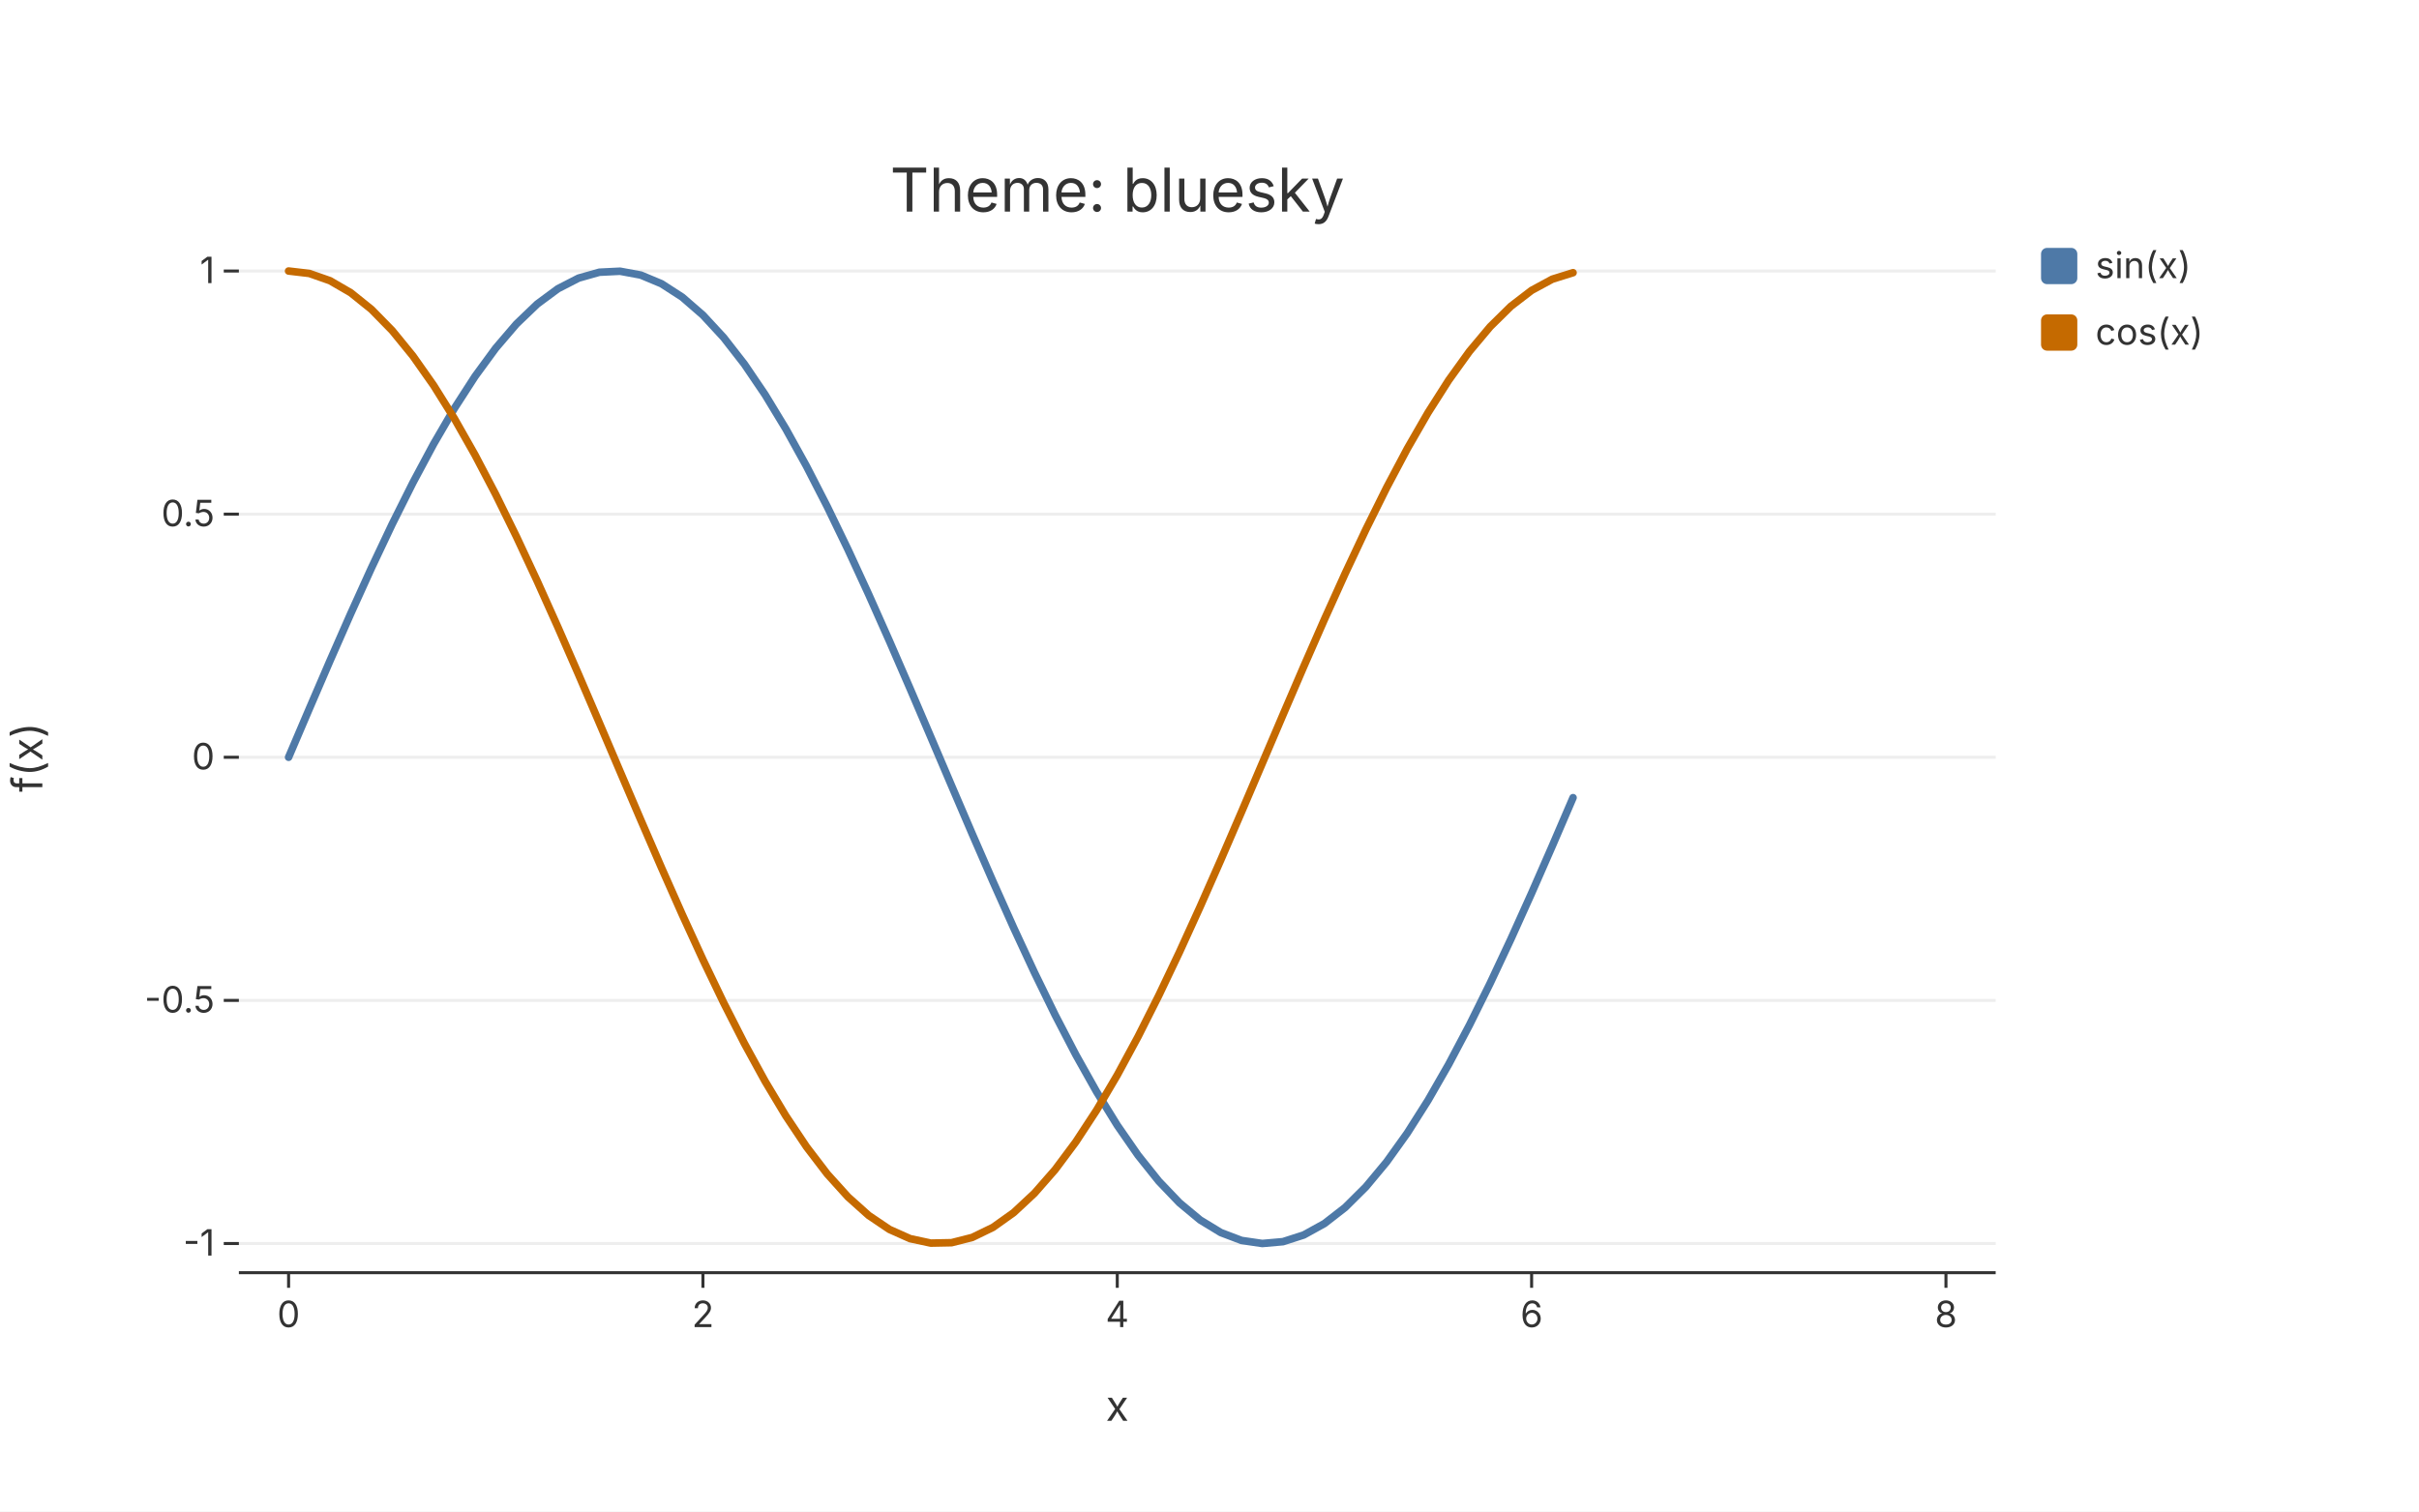
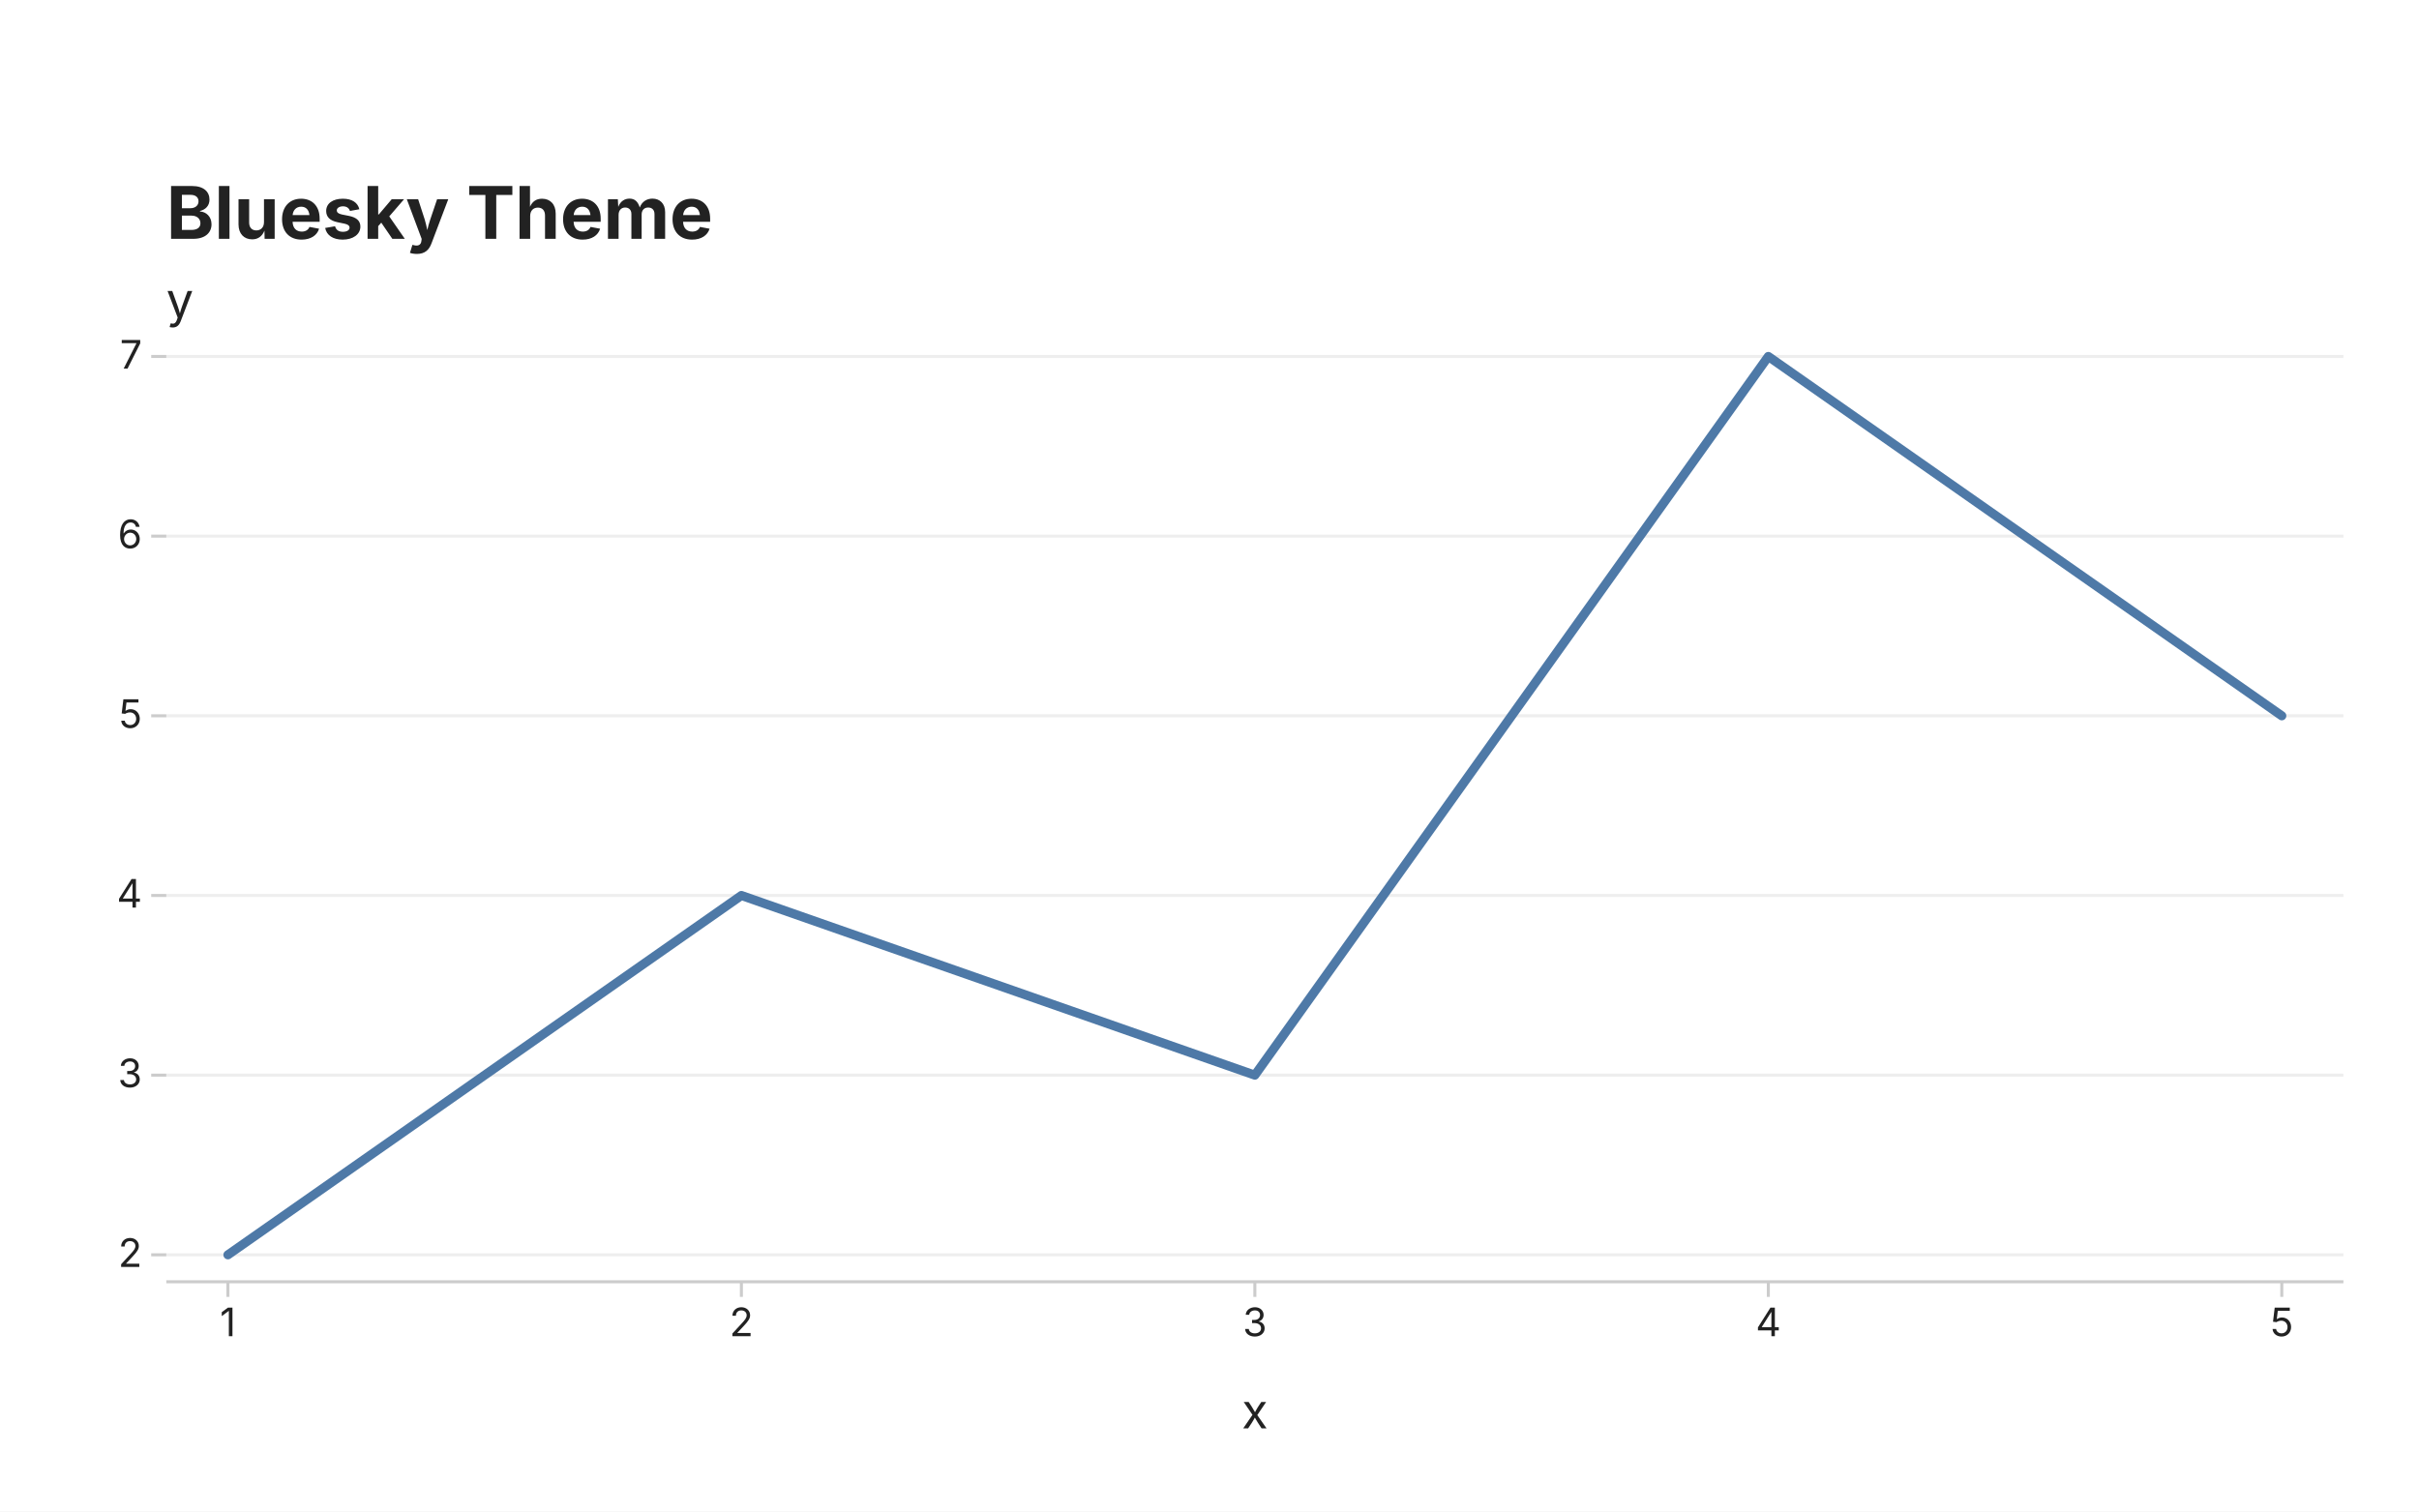
<svg xmlns="http://www.w3.org/2000/svg" width="800" height="500" viewBox="0 0 800.0 500.0">
  <defs>
    <clipPath id="plot-clip">
-       <rect x="79" y="80" width="581" height="341" />
+       <rect x="55" y="109" width="720" height="315" />
    </clipPath>
  </defs>
  <rect x="0" y="0" width="800" height="500" fill="#FFFFFF" />
-   <line x1="79" y1="411.349" x2="660" y2="411.349" stroke="#EEEEEE" stroke-width="1" />
-   <line x1="79" y1="330.925" x2="660" y2="330.925" stroke="#EEEEEE" stroke-width="1" />
-   <line x1="79" y1="250.5" x2="660" y2="250.5" stroke="#EEEEEE" stroke-width="1" />
-   <line x1="79" y1="170.075" x2="660" y2="170.075" stroke="#EEEEEE" stroke-width="1" />
-   <line x1="79" y1="89.651" x2="660" y2="89.651" stroke="#EEEEEE" stroke-width="1" />
-   <line x1="79" y1="421" x2="660" y2="421" stroke="#333333" stroke-width="1" />
+   <line x1="55" y1="415.085" x2="775" y2="415.085" stroke="#EEEEEE" stroke-width="1" />
+   <line x1="55" y1="355.651" x2="775" y2="355.651" stroke="#EEEEEE" stroke-width="1" />
+   <line x1="55" y1="296.217" x2="775" y2="296.217" stroke="#EEEEEE" stroke-width="1" />
+   <line x1="55" y1="236.783" x2="775" y2="236.783" stroke="#EEEEEE" stroke-width="1" />
+   <line x1="55" y1="177.349" x2="775" y2="177.349" stroke="#EEEEEE" stroke-width="1" />
+   <line x1="55" y1="117.915" x2="775" y2="117.915" stroke="#EEEEEE" stroke-width="1" />
+   <line x1="55" y1="424" x2="775" y2="424" stroke="#CCCCCC" stroke-width="1" />
  <g clip-path="url(#plot-clip)">
-     <polyline points="95.443,250.5 102.295,234.442 109.146,218.544 115.998,202.966 122.849,187.862 129.7,173.385 136.552,159.678 143.403,146.878 150.255,135.114 157.106,124.503 163.958,115.15 170.809,107.15 177.66,100.582 184.512,95.513 191.363,91.991 198.215,90.054 205.066,89.719 211.917,90.992 218.769,93.858 225.62,98.288 232.472,104.24 239.323,111.654 246.175,120.454 253.026,130.554 259.877,141.852 266.729,154.236 273.58,167.582 280.432,181.756 287.283,196.617 294.134,212.017 300.986,227.801 307.837,243.812 314.689,259.889 321.54,275.873 328.392,291.604 335.243,306.923 342.094,321.679 348.946,335.724 355.797,348.917 362.649,361.127 369.5,372.231 376.351,382.119 383.203,390.692 390.054,397.864 396.906,403.564 403.757,407.735 410.608,410.334 417.46,411.337 424.311,410.732 431.163,408.527 438.014,404.742 444.866,399.416 451.717,392.603 458.568,384.369 465.42,374.798 472.271,363.985 479.123,352.039 485.974,339.077 492.825,325.231 499.677,310.638 506.528,295.444 513.38,279.801 520.231,263.865" fill="none" stroke="#4E79A7" stroke-width="2.5" stroke-linejoin="round" stroke-linecap="round" />
-     <polyline points="95.443,89.651 102.295,90.454 109.146,92.857 115.998,96.835 122.849,102.348 129.7,109.342 136.552,117.746 143.403,127.476 150.255,138.435 157.106,150.515 163.958,163.593 170.809,177.539 177.66,192.215 184.512,207.473 191.363,223.161 198.215,239.122 205.066,255.197 211.917,271.225 218.769,287.045 225.62,302.501 232.472,317.437 239.323,331.704 246.175,345.16 253.026,357.67 259.877,369.109 266.729,379.363 273.58,388.33 280.432,395.919 287.283,402.056 294.134,406.678 300.986,409.739 307.837,411.21 314.689,411.075 321.54,409.335 328.392,406.009 335.243,401.128 342.094,394.743 348.946,386.916 355.797,377.726 362.649,367.266 369.5,355.638 376.351,342.96 383.203,329.358 390.054,314.968 396.906,299.934 403.757,284.406 410.608,268.54 417.46,252.493 424.311,236.426 431.163,220.5 438.014,204.873 444.866,189.703 451.717,175.14 458.568,161.329 465.42,148.41 472.271,136.511 479.123,125.751 485.974,116.237 492.825,108.065 499.677,101.316 506.528,96.058 513.38,92.342 520.231,90.207" fill="none" stroke="#C56A00" stroke-width="2.5" stroke-linejoin="round" stroke-linecap="round" />
+     <polyline points="75.377,415.085 245.189,296.217 415,355.651 584.811,117.915 754.623,236.783" fill="none" stroke="#4E79A7" stroke-width="3" stroke-linejoin="round" stroke-linecap="round" />
  </g>
-   <line x1="95.443" y1="421" x2="95.443" y2="426" stroke="#333333" stroke-width="1" />
-   <text x="95.443" y="439" font-family="Inter, Helvetica Neue, Arial, sans-serif" font-size="12" fill="#333333" text-anchor="middle">0</text>
-   <line x1="232.472" y1="421" x2="232.472" y2="426" stroke="#333333" stroke-width="1" />
-   <text x="232.472" y="439" font-family="Inter, Helvetica Neue, Arial, sans-serif" font-size="12" fill="#333333" text-anchor="middle">2</text>
-   <line x1="369.5" y1="421" x2="369.5" y2="426" stroke="#333333" stroke-width="1" />
-   <text x="369.5" y="439" font-family="Inter, Helvetica Neue, Arial, sans-serif" font-size="12" fill="#333333" text-anchor="middle">4</text>
-   <line x1="506.528" y1="421" x2="506.528" y2="426" stroke="#333333" stroke-width="1" />
-   <text x="506.528" y="439" font-family="Inter, Helvetica Neue, Arial, sans-serif" font-size="12" fill="#333333" text-anchor="middle">6</text>
-   <line x1="643.557" y1="421" x2="643.557" y2="426" stroke="#333333" stroke-width="1" />
-   <text x="643.557" y="439" font-family="Inter, Helvetica Neue, Arial, sans-serif" font-size="12" fill="#333333" text-anchor="middle">8</text>
-   <line x1="74" y1="411.349" x2="79" y2="411.349" stroke="#333333" stroke-width="1" />
-   <text x="71" y="415.349" font-family="Inter, Helvetica Neue, Arial, sans-serif" font-size="12" fill="#333333" text-anchor="end">-1</text>
-   <line x1="74" y1="330.925" x2="79" y2="330.925" stroke="#333333" stroke-width="1" />
-   <text x="71" y="334.925" font-family="Inter, Helvetica Neue, Arial, sans-serif" font-size="12" fill="#333333" text-anchor="end">-0.5</text>
-   <line x1="74" y1="250.5" x2="79" y2="250.5" stroke="#333333" stroke-width="1" />
-   <text x="71" y="254.5" font-family="Inter, Helvetica Neue, Arial, sans-serif" font-size="12" fill="#333333" text-anchor="end">0</text>
-   <line x1="74" y1="170.075" x2="79" y2="170.075" stroke="#333333" stroke-width="1" />
-   <text x="71" y="174.075" font-family="Inter, Helvetica Neue, Arial, sans-serif" font-size="12" fill="#333333" text-anchor="end">0.5</text>
-   <line x1="74" y1="89.651" x2="79" y2="89.651" stroke="#333333" stroke-width="1" />
-   <text x="71" y="93.651" font-family="Inter, Helvetica Neue, Arial, sans-serif" font-size="12" fill="#333333" text-anchor="end">1</text>
-   <text x="369.5" y="70" font-family="Inter, Helvetica Neue, Arial, sans-serif" font-size="20" fill="#333333" text-anchor="middle">Theme: bluesky</text>
-   <text x="369.5" y="470" font-family="Inter, Helvetica Neue, Arial, sans-serif" font-size="14" fill="#333333" text-anchor="middle">x</text>
-   <text x="14" y="250.5" font-family="Inter, Helvetica Neue, Arial, sans-serif" font-size="14" fill="#333333" text-anchor="middle" transform="rotate(-90,14.0,250.5)">f(x)</text>
-   <rect x="675" y="82" width="12" height="12" fill="#4E79A7" rx="2" />
-   <text x="693" y="92" font-family="Inter, Helvetica Neue, Arial, sans-serif" font-size="12" fill="#333333" text-anchor="start">sin(x)</text>
-   <rect x="675" y="104" width="12" height="12" fill="#C56A00" rx="2" />
-   <text x="693" y="114" font-family="Inter, Helvetica Neue, Arial, sans-serif" font-size="12" fill="#333333" text-anchor="start">cos(x)</text>
+   <line x1="75.377" y1="424" x2="75.377" y2="429" stroke="#CCCCCC" stroke-width="1" />
+   <text x="75.377" y="442" font-family="Inter, Helvetica Neue, Arial, sans-serif" font-size="13" fill="#222222" text-anchor="middle">1</text>
+   <line x1="245.189" y1="424" x2="245.189" y2="429" stroke="#CCCCCC" stroke-width="1" />
+   <text x="245.189" y="442" font-family="Inter, Helvetica Neue, Arial, sans-serif" font-size="13" fill="#222222" text-anchor="middle">2</text>
+   <line x1="415" y1="424" x2="415" y2="429" stroke="#CCCCCC" stroke-width="1" />
+   <text x="415" y="442" font-family="Inter, Helvetica Neue, Arial, sans-serif" font-size="13" fill="#222222" text-anchor="middle">3</text>
+   <line x1="584.811" y1="424" x2="584.811" y2="429" stroke="#CCCCCC" stroke-width="1" />
+   <text x="584.811" y="442" font-family="Inter, Helvetica Neue, Arial, sans-serif" font-size="13" fill="#222222" text-anchor="middle">4</text>
+   <line x1="754.623" y1="424" x2="754.623" y2="429" stroke="#CCCCCC" stroke-width="1" />
+   <text x="754.623" y="442" font-family="Inter, Helvetica Neue, Arial, sans-serif" font-size="13" fill="#222222" text-anchor="middle">5</text>
+   <line x1="50" y1="415.085" x2="55" y2="415.085" stroke="#CCCCCC" stroke-width="1" />
+   <text x="47" y="419.085" font-family="Inter, Helvetica Neue, Arial, sans-serif" font-size="13" fill="#222222" text-anchor="end">2</text>
+   <line x1="50" y1="355.651" x2="55" y2="355.651" stroke="#CCCCCC" stroke-width="1" />
+   <text x="47" y="359.651" font-family="Inter, Helvetica Neue, Arial, sans-serif" font-size="13" fill="#222222" text-anchor="end">3</text>
+   <line x1="50" y1="296.217" x2="55" y2="296.217" stroke="#CCCCCC" stroke-width="1" />
+   <text x="47" y="300.217" font-family="Inter, Helvetica Neue, Arial, sans-serif" font-size="13" fill="#222222" text-anchor="end">4</text>
+   <line x1="50" y1="236.783" x2="55" y2="236.783" stroke="#CCCCCC" stroke-width="1" />
+   <text x="47" y="240.783" font-family="Inter, Helvetica Neue, Arial, sans-serif" font-size="13" fill="#222222" text-anchor="end">5</text>
+   <line x1="50" y1="177.349" x2="55" y2="177.349" stroke="#CCCCCC" stroke-width="1" />
+   <text x="47" y="181.349" font-family="Inter, Helvetica Neue, Arial, sans-serif" font-size="13" fill="#222222" text-anchor="end">6</text>
+   <line x1="50" y1="117.915" x2="55" y2="117.915" stroke="#CCCCCC" stroke-width="1" />
+   <text x="47" y="121.915" font-family="Inter, Helvetica Neue, Arial, sans-serif" font-size="13" fill="#222222" text-anchor="end">7</text>
+   <text x="55" y="79" font-family="Inter, Helvetica Neue, Arial, sans-serif" font-size="24" fill="#222222" text-anchor="start" font-weight="bold">Bluesky Theme</text>
+   <text x="415" y="472.5" font-family="Inter, Helvetica Neue, Arial, sans-serif" font-size="16" fill="#222222" text-anchor="middle">x</text>
+   <text x="55" y="105" font-family="Inter, Helvetica Neue, Arial, sans-serif" font-size="16" fill="#222222" text-anchor="start">y</text>
</svg>
